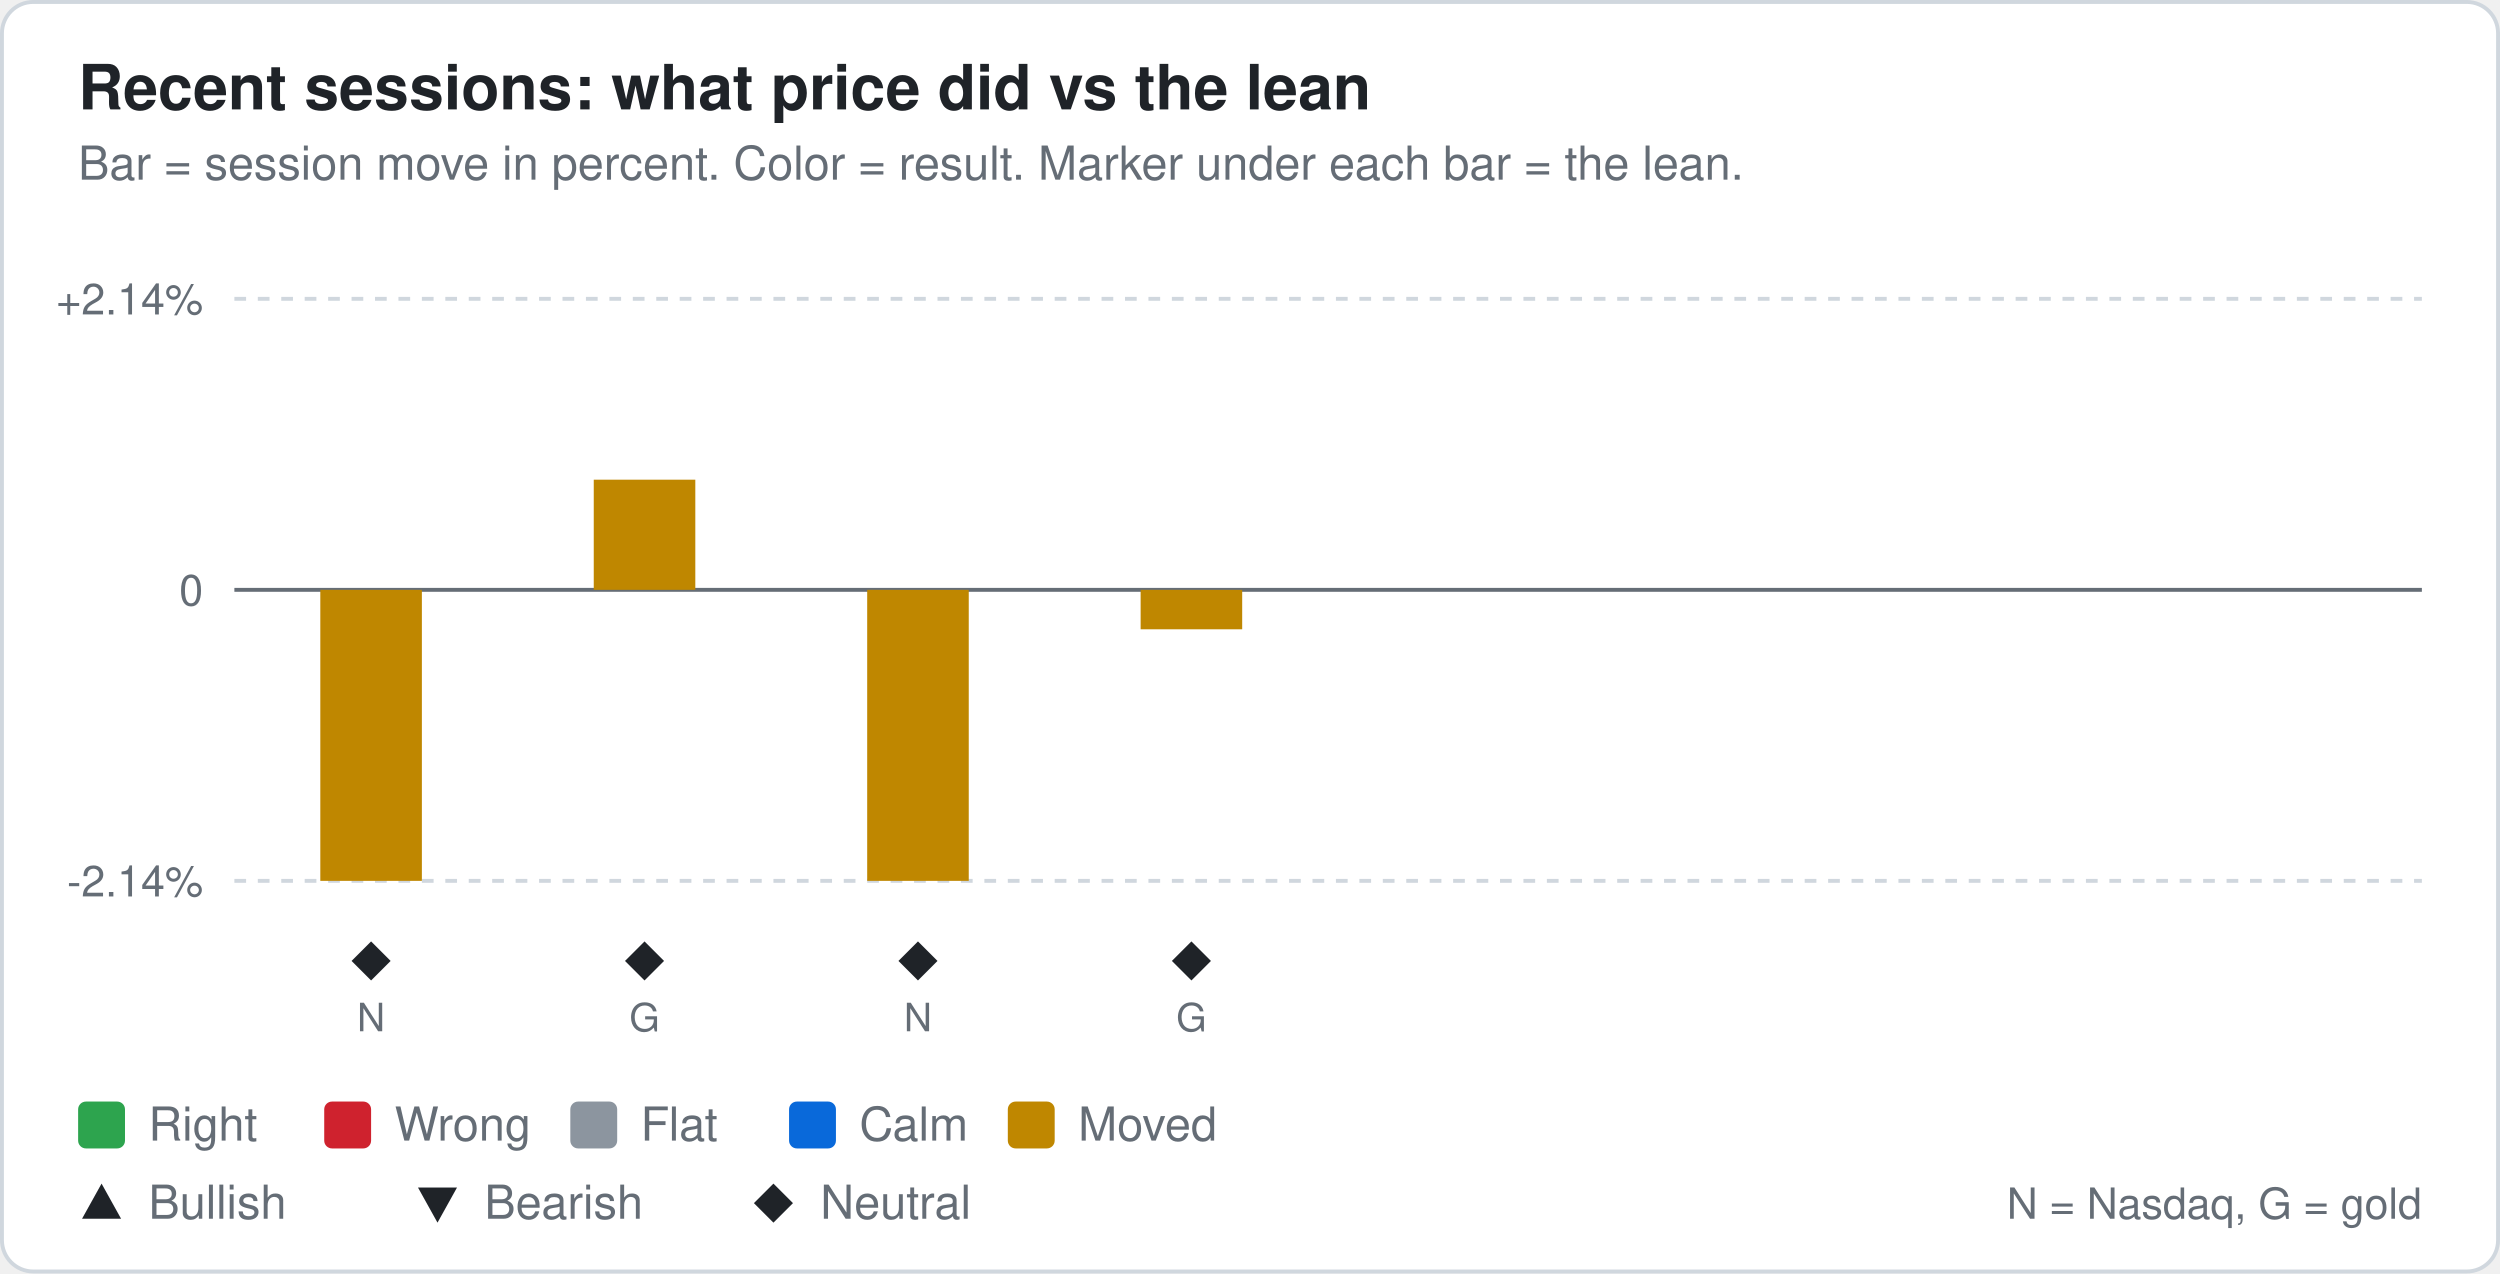
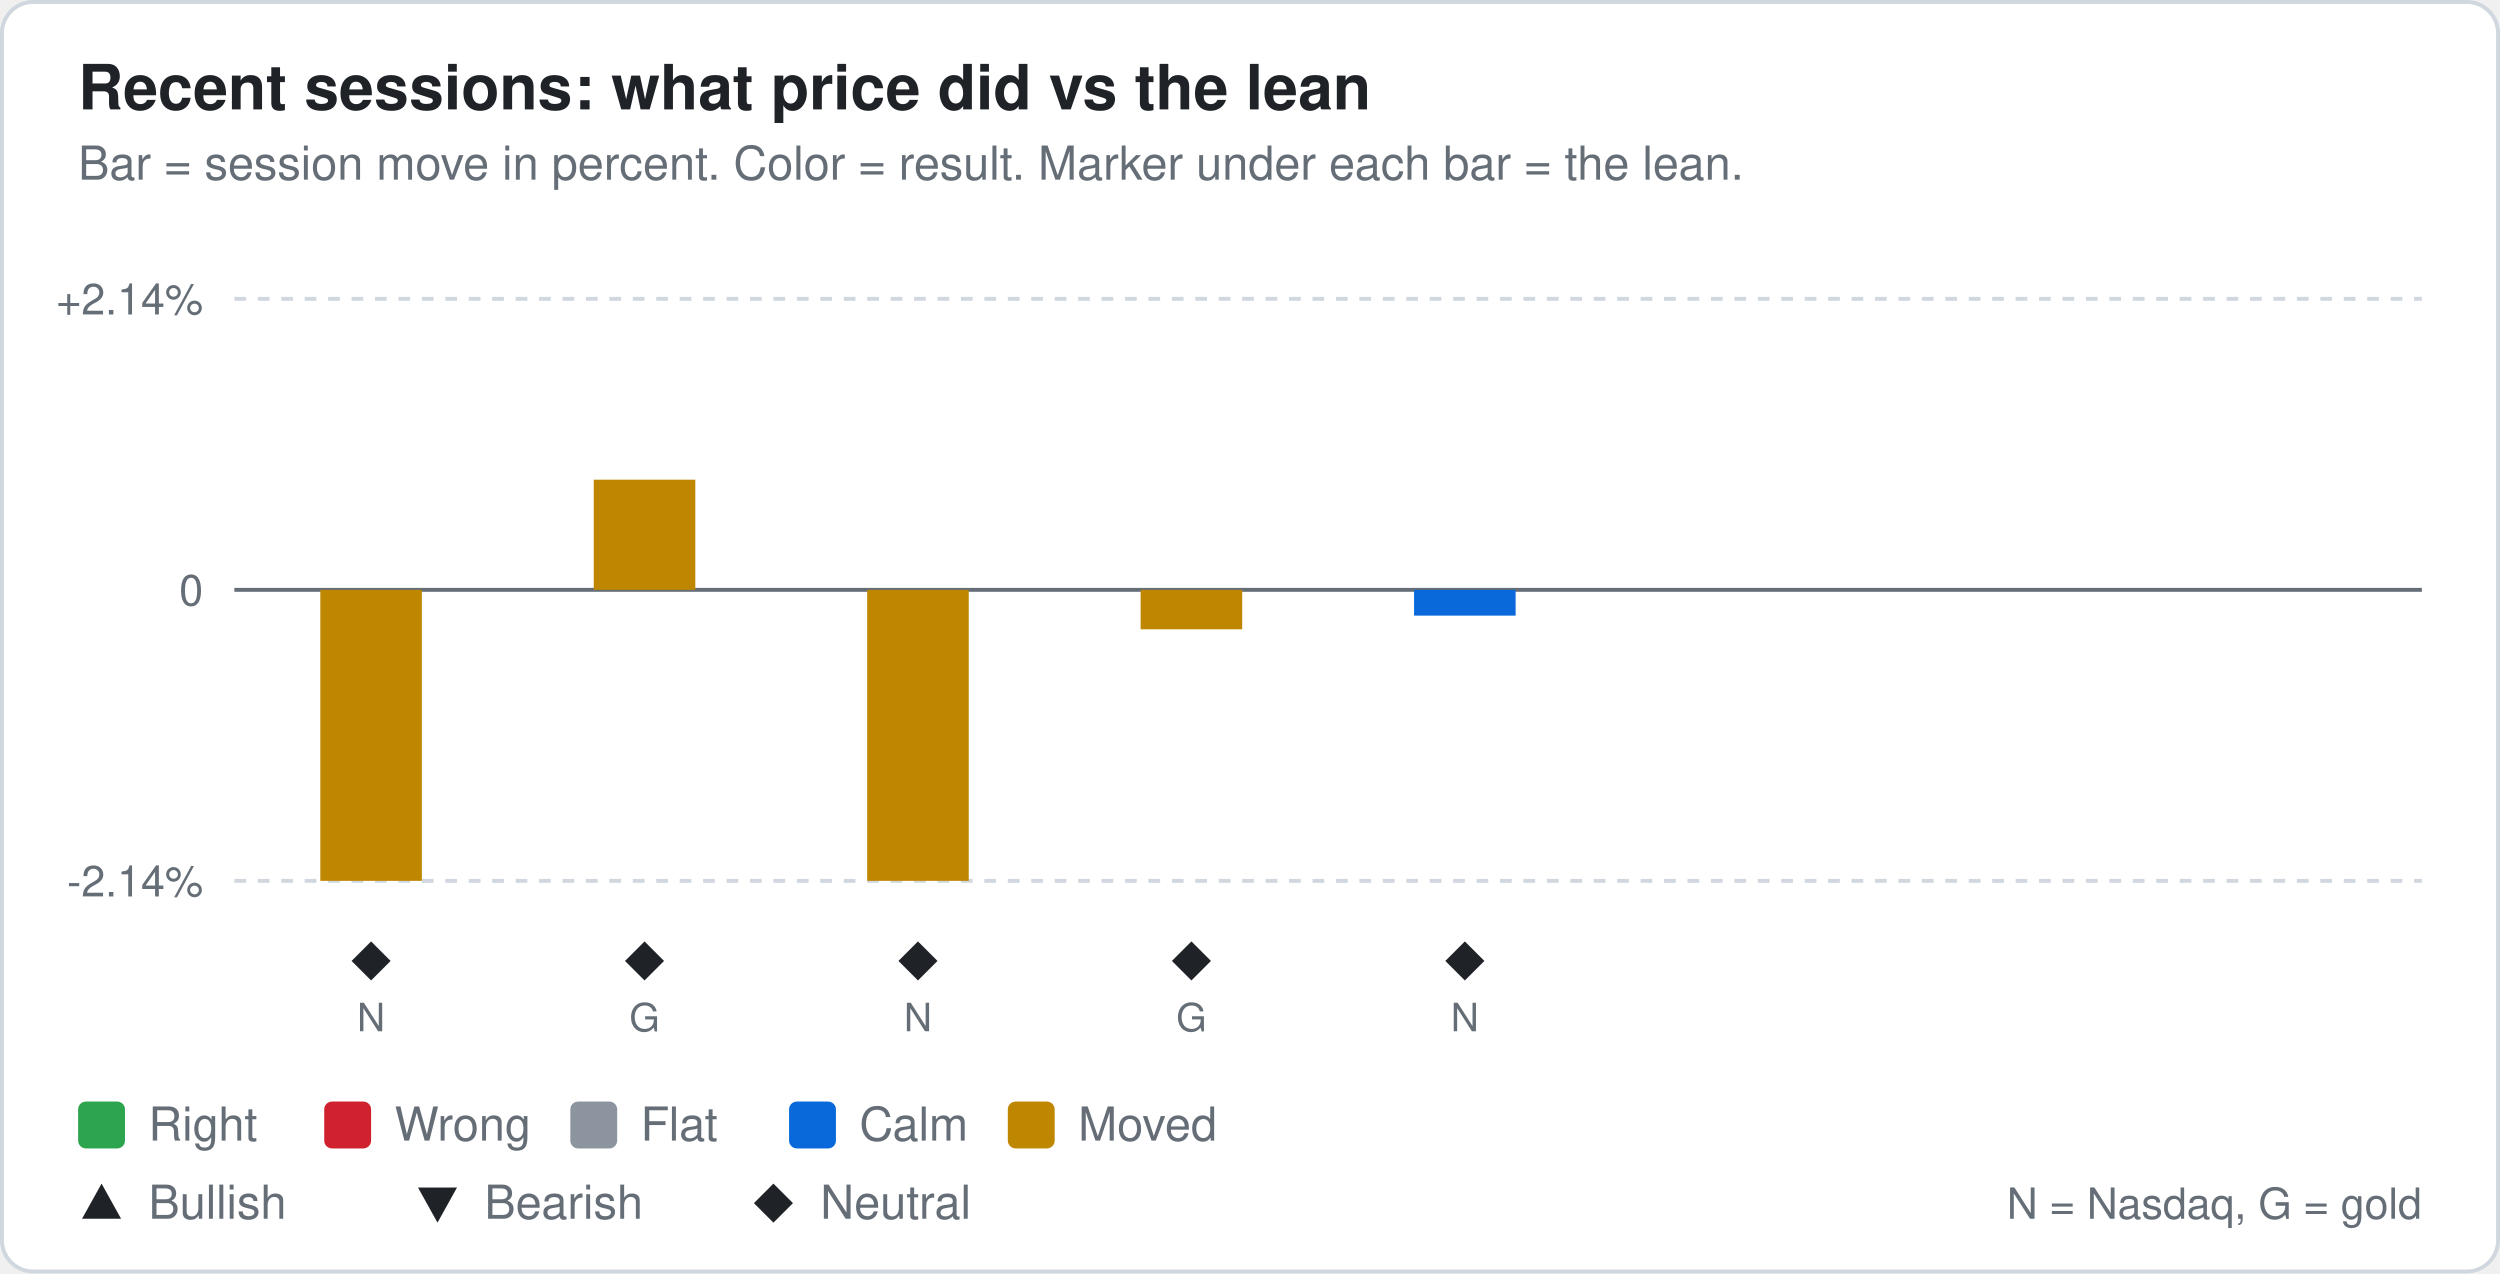
<svg xmlns="http://www.w3.org/2000/svg" width="640" height="326" viewBox="0 0 640 326" font-family="Helvetica, Arial, sans-serif">
  <rect x="0.5" y="0.5" width="639" height="325" rx="8" fill="#ffffff" stroke="#d0d7de" />
  <text x="20" y="28" font-size="16" font-weight="bold" fill="#1f2328">Recent sessions: what price did vs the lean</text>
  <text x="20" y="46" font-size="12" fill="#656d76">Bar = session move in percent. Color = result. Marker under each bar = the lean.</text>
  <line x1="60" y1="151.0" x2="620" y2="151.0" stroke="#656d76" />
  <line x1="60" y1="76.5" x2="620" y2="76.5" stroke="#d0d7de" stroke-dasharray="3 3" />
  <text x="52" y="80.5" font-size="11" text-anchor="end" fill="#656d76">+2.14%</text>
  <line x1="60" y1="225.5" x2="620" y2="225.5" stroke="#d0d7de" stroke-dasharray="3 3" />
  <text x="52" y="229.5" font-size="11" text-anchor="end" fill="#656d76">-2.14%</text>
  <text x="52" y="155.0" font-size="11" text-anchor="end" fill="#656d76">0</text>
  <rect x="82.0" y="151.0" width="26.0" height="74.5" fill="#bf8700" />
  <polygon points="95.0,241.0 100.0,246.0 95.0,251.0 90.0,246.0" fill="#1f2328" />
  <text x="95.0" y="264" font-size="10" text-anchor="middle" fill="#656d76">N</text>
  <rect x="152.0" y="122.8" width="26.0" height="28.2" fill="#bf8700" />
  <polygon points="165.0,241.0 170.0,246.0 165.0,251.0 160.0,246.0" fill="#1f2328" />
  <text x="165.0" y="264" font-size="10" text-anchor="middle" fill="#656d76">G</text>
  <rect x="222.0" y="151.0" width="26.0" height="74.5" fill="#bf8700" />
  <polygon points="235.0,241.0 240.0,246.0 235.0,251.0 230.0,246.0" fill="#1f2328" />
  <text x="235.0" y="264" font-size="10" text-anchor="middle" fill="#656d76">N</text>
  <rect x="292.0" y="151.0" width="26.0" height="10.1" fill="#bf8700" />
  <polygon points="305.0,241.0 310.0,246.0 305.0,251.0 300.0,246.0" fill="#1f2328" />
  <text x="305.0" y="264" font-size="10" text-anchor="middle" fill="#656d76">G</text>
+   <rect x="362.0" y="151.0" width="26.0" height="6.6" fill="#0969da" />
+   <polygon points="375.0,241.0 380.0,246.0 375.0,251.0 370.0,246.0" fill="#1f2328" />
+   <text x="375.0" y="264" font-size="10" text-anchor="middle" fill="#656d76">N</text>
  <rect x="20" y="282" width="12" height="12" rx="2" fill="#2da44e" />
  <text x="38" y="292" font-size="12" fill="#656d76">Right</text>
  <rect x="83" y="282" width="12" height="12" rx="2" fill="#cf222e" />
  <text x="101" y="292" font-size="12" fill="#656d76">Wrong</text>
  <rect x="146" y="282" width="12" height="12" rx="2" fill="#8c959f" />
  <text x="164" y="292" font-size="12" fill="#656d76">Flat</text>
  <rect x="202" y="282" width="12" height="12" rx="2" fill="#0969da" />
  <text x="220" y="292" font-size="12" fill="#656d76">Calm</text>
  <rect x="258" y="282" width="12" height="12" rx="2" fill="#bf8700" />
  <text x="276" y="292" font-size="12" fill="#656d76">Moved</text>
  <polygon points="26.0,303.0 21.0,312.0 31.0,312.0" fill="#1f2328" />
  <text x="38" y="312" font-size="12" fill="#656d76">Bullish</text>
  <polygon points="107.0,304.0 117.0,304.0 112.0,313.0" fill="#1f2328" />
  <text x="124" y="312" font-size="12" fill="#656d76">Bearish</text>
  <polygon points="198.0,303.0 203.0,308.0 198.0,313.0 193.0,308.0" fill="#1f2328" />
  <text x="210" y="312" font-size="12" fill="#656d76">Neutral</text>
  <text x="620" y="312" font-size="11" text-anchor="end" fill="#656d76">N = Nasdaq, G = gold</text>
</svg>
